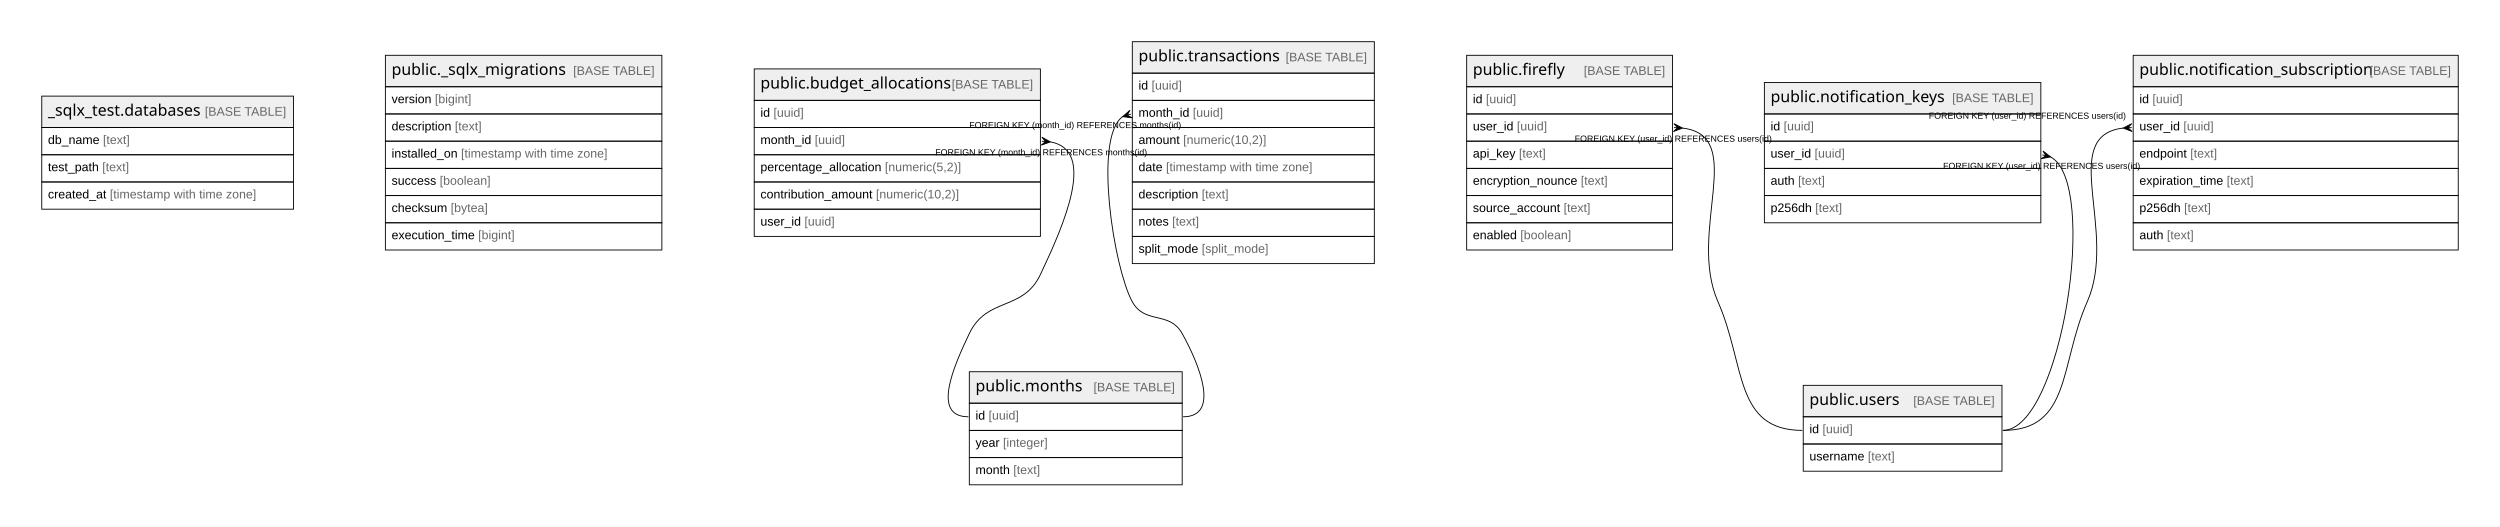
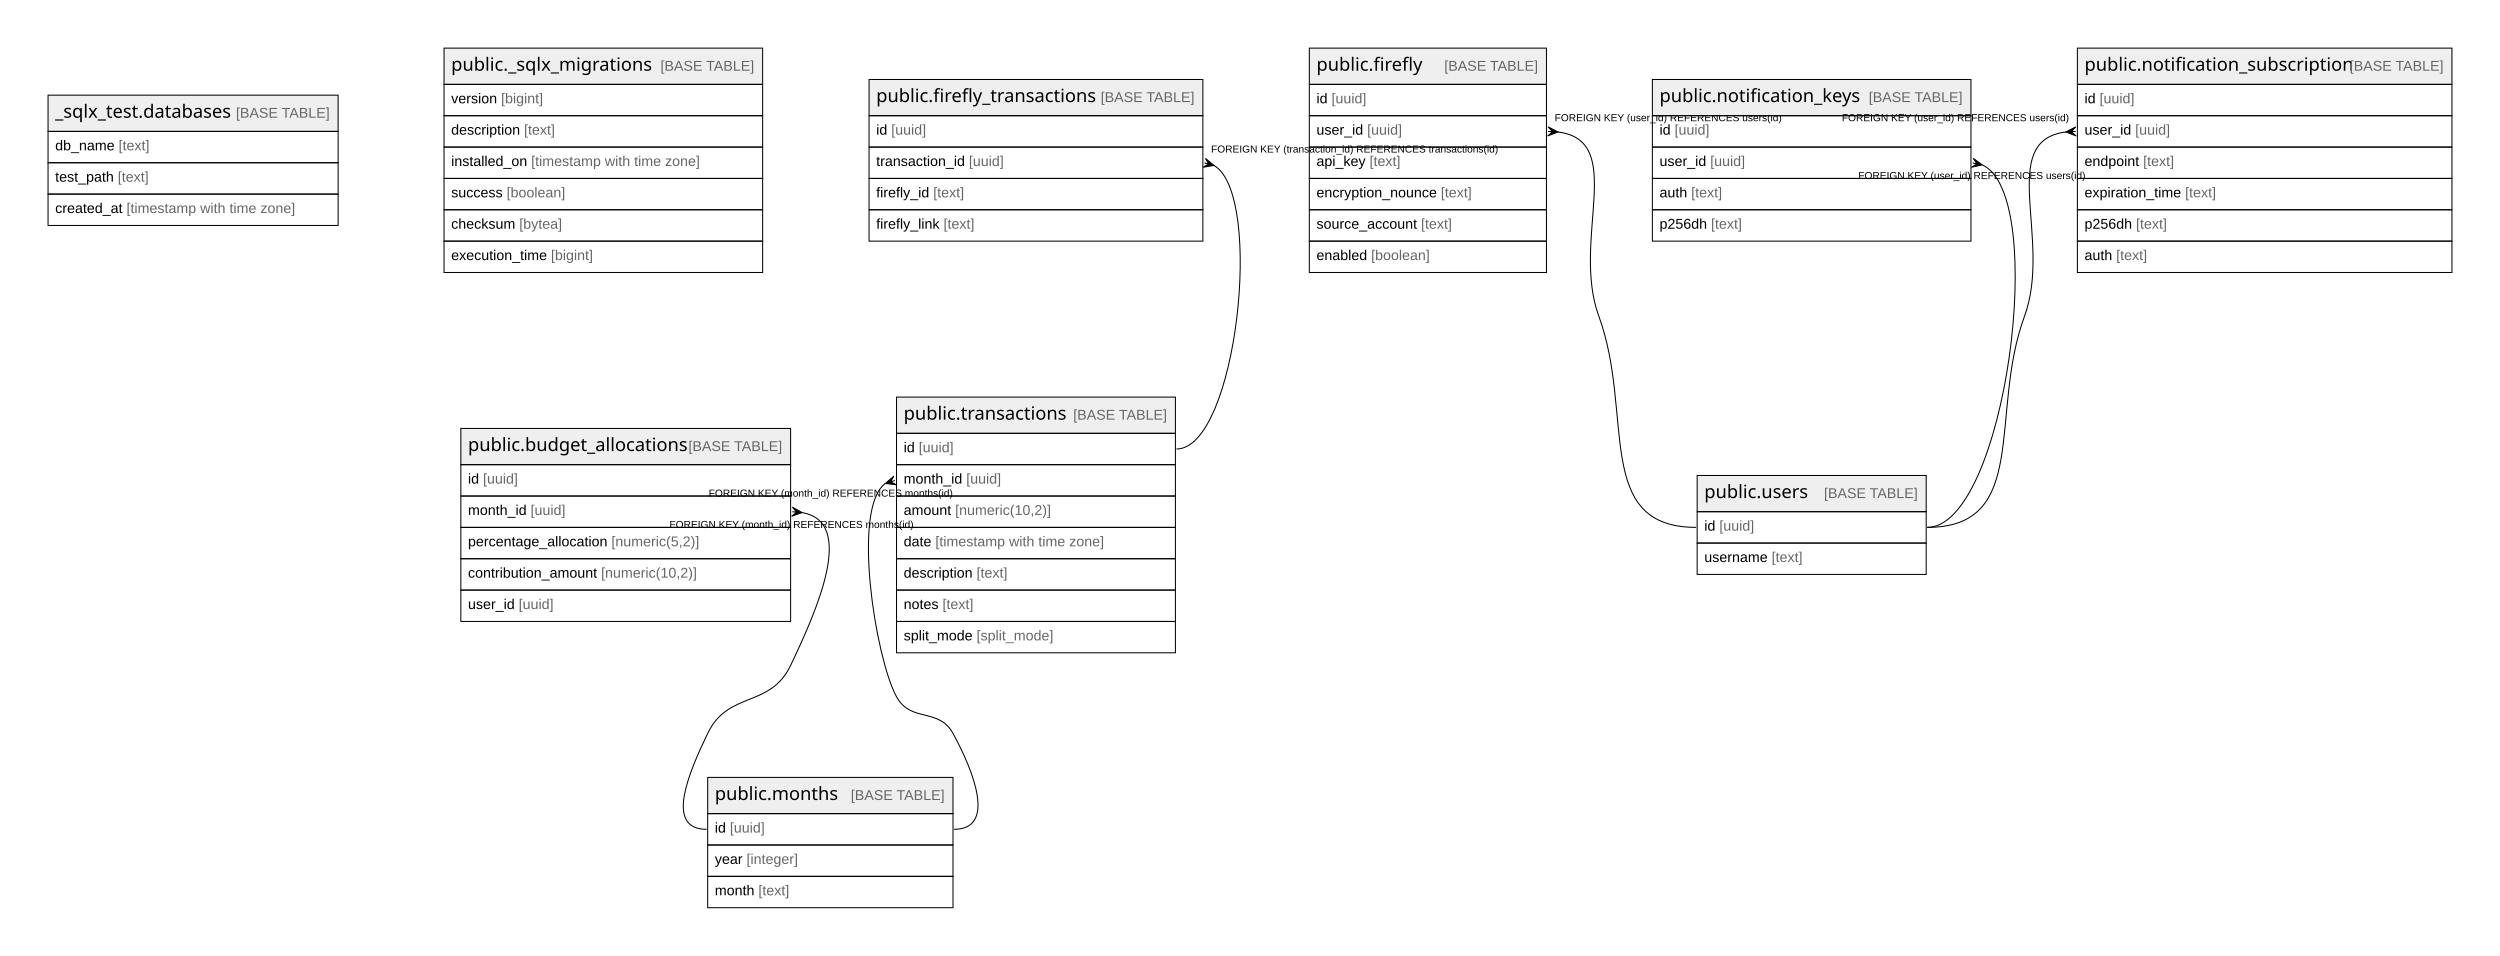
- <svg xmlns="http://www.w3.org/2000/svg" width="2830pt" height="596pt" viewBox="0.00 0.00 2829.86 596.00">
-   <g id="graph0" class="graph" transform="scale(1 1) rotate(0) translate(4 592)">
-     <polygon fill="white" stroke="none" points="-4,4 -4,-592 2825.86,-592 2825.86,4 -4,4" />
+ <svg xmlns="http://www.w3.org/2000/svg" width="2456pt" height="939pt" viewBox="0.00 0.00 2455.86 938.80">
+   <g id="graph0" class="graph" transform="scale(1 1) rotate(0) translate(4 934.8)">
+     <polygon fill="white" stroke="none" points="-4,4 -4,-934.8 2451.86,-934.8 2451.86,4 -4,4" />
    <g id="node1" class="node">
-       <polygon fill="#efefef" stroke="none" points="43.2,-447.6 43.2,-483.2 328.16,-483.2 328.16,-447.6 43.2,-447.6" />
-       <polygon fill="none" stroke="black" points="43.2,-447.6 43.2,-483.2 328.16,-483.2 328.16,-447.6 43.2,-447.6" />
-       <text text-anchor="start" x="50.2" y="-461" font-family="Arial Bold" font-size="18.00">_sqlx_test.databases</text>
-       <text text-anchor="start" x="196.67" y="-461" font-family="Arial" font-size="14.00">    </text>
-       <text text-anchor="start" x="227.79" y="-461" font-family="Arial" font-size="14.00" fill="#666666">[BASE TABLE]</text>
-       <polygon fill="none" stroke="black" points="43.2,-416.8 43.2,-447.6 328.16,-447.6 328.16,-416.8 43.2,-416.8" />
-       <text text-anchor="start" x="50.2" y="-429" font-family="Arial" font-size="14.00">db_name </text>
-       <text text-anchor="start" x="112.47" y="-429" font-family="Arial" font-size="14.00" fill="#666666">[text]</text>
-       <polygon fill="none" stroke="black" points="43.2,-386 43.2,-416.8 328.16,-416.8 328.16,-386 43.2,-386" />
-       <text text-anchor="start" x="50.2" y="-398.2" font-family="Arial" font-size="14.00">test_path </text>
-       <text text-anchor="start" x="111.69" y="-398.2" font-family="Arial" font-size="14.00" fill="#666666">[text]</text>
-       <polygon fill="none" stroke="black" points="43.2,-355.2 43.2,-386 328.16,-386 328.16,-355.2 43.2,-355.2" />
-       <text text-anchor="start" x="50.2" y="-367.4" font-family="Arial" font-size="14.00">created_at </text>
-       <text text-anchor="start" x="120.25" y="-367.4" font-family="Arial" font-size="14.00" fill="#666666">[timestamp with time zone]</text>
+       <polygon fill="#efefef" stroke="none" points="43.2,-805.8 43.2,-841.4 328.16,-841.4 328.16,-805.8 43.2,-805.8" />
+       <polygon fill="none" stroke="black" points="43.2,-805.8 43.2,-841.4 328.16,-841.4 328.16,-805.8 43.2,-805.8" />
+       <text text-anchor="start" x="50.2" y="-819.2" font-family="Arial Bold" font-size="18.00">_sqlx_test.databases</text>
+       <text text-anchor="start" x="196.67" y="-819.2" font-family="Arial" font-size="14.00">    </text>
+       <text text-anchor="start" x="227.79" y="-819.2" font-family="Arial" font-size="14.00" fill="#666666">[BASE TABLE]</text>
+       <polygon fill="none" stroke="black" points="43.2,-775 43.2,-805.8 328.16,-805.8 328.16,-775 43.2,-775" />
+       <text text-anchor="start" x="50.2" y="-787.2" font-family="Arial" font-size="14.00">db_name </text>
+       <text text-anchor="start" x="112.47" y="-787.2" font-family="Arial" font-size="14.00" fill="#666666">[text]</text>
+       <polygon fill="none" stroke="black" points="43.2,-744.2 43.2,-775 328.16,-775 328.16,-744.2 43.2,-744.2" />
+       <text text-anchor="start" x="50.2" y="-756.4" font-family="Arial" font-size="14.00">test_path </text>
+       <text text-anchor="start" x="111.69" y="-756.4" font-family="Arial" font-size="14.00" fill="#666666">[text]</text>
+       <polygon fill="none" stroke="black" points="43.2,-713.4 43.2,-744.2 328.16,-744.2 328.16,-713.4 43.2,-713.4" />
+       <text text-anchor="start" x="50.2" y="-725.6" font-family="Arial" font-size="14.00">created_at </text>
+       <text text-anchor="start" x="120.25" y="-725.6" font-family="Arial" font-size="14.00" fill="#666666">[timestamp with time zone]</text>
    </g>
    <g id="node2" class="node">
-       <polygon fill="#efefef" stroke="none" points="432.19,-493.8 432.19,-529.4 745.17,-529.4 745.17,-493.8 432.19,-493.8" />
-       <polygon fill="none" stroke="black" points="432.19,-493.8 432.19,-529.4 745.17,-529.4 745.17,-493.8 432.19,-493.8" />
-       <text text-anchor="start" x="439.19" y="-507.2" font-family="Arial Bold" font-size="18.00">public._sqlx_migrations</text>
-       <text text-anchor="start" x="613.68" y="-507.2" font-family="Arial" font-size="14.00">    </text>
-       <text text-anchor="start" x="644.8" y="-507.2" font-family="Arial" font-size="14.00" fill="#666666">[BASE TABLE]</text>
-       <polygon fill="none" stroke="black" points="432.19,-463 432.19,-493.8 745.17,-493.8 745.17,-463 432.19,-463" />
-       <text text-anchor="start" x="439.19" y="-475.2" font-family="Arial" font-size="14.00">version </text>
-       <text text-anchor="start" x="488.21" y="-475.2" font-family="Arial" font-size="14.00" fill="#666666">[bigint]</text>
-       <polygon fill="none" stroke="black" points="432.19,-432.2 432.19,-463 745.17,-463 745.17,-432.2 432.19,-432.2" />
-       <text text-anchor="start" x="439.19" y="-444.4" font-family="Arial" font-size="14.00">description </text>
-       <text text-anchor="start" x="510.78" y="-444.4" font-family="Arial" font-size="14.00" fill="#666666">[text]</text>
-       <polygon fill="none" stroke="black" points="432.19,-401.4 432.19,-432.2 745.17,-432.2 745.17,-401.4 432.19,-401.4" />
-       <text text-anchor="start" x="439.19" y="-413.6" font-family="Arial" font-size="14.00">installed_on </text>
-       <text text-anchor="start" x="517.8" y="-413.6" font-family="Arial" font-size="14.00" fill="#666666">[timestamp with time zone]</text>
-       <polygon fill="none" stroke="black" points="432.19,-370.6 432.19,-401.4 745.17,-401.4 745.17,-370.6 432.19,-370.6" />
-       <text text-anchor="start" x="439.19" y="-382.8" font-family="Arial" font-size="14.00">success </text>
-       <text text-anchor="start" x="493.65" y="-382.8" font-family="Arial" font-size="14.00" fill="#666666">[boolean]</text>
-       <polygon fill="none" stroke="black" points="432.19,-339.8 432.19,-370.6 745.17,-370.6 745.17,-339.8 432.19,-339.8" />
-       <text text-anchor="start" x="439.19" y="-352" font-family="Arial" font-size="14.00">checksum </text>
-       <text text-anchor="start" x="506.1" y="-352" font-family="Arial" font-size="14.00" fill="#666666">[bytea]</text>
-       <polygon fill="none" stroke="black" points="432.19,-309 432.19,-339.8 745.17,-339.8 745.17,-309 432.19,-309" />
-       <text text-anchor="start" x="439.19" y="-321.2" font-family="Arial" font-size="14.00">execution_time </text>
-       <text text-anchor="start" x="537.24" y="-321.2" font-family="Arial" font-size="14.00" fill="#666666">[bigint]</text>
+       <polygon fill="#efefef" stroke="none" points="432.19,-852 432.19,-887.6 745.17,-887.6 745.17,-852 432.19,-852" />
+       <polygon fill="none" stroke="black" points="432.19,-852 432.19,-887.6 745.17,-887.6 745.17,-852 432.19,-852" />
+       <text text-anchor="start" x="439.19" y="-865.4" font-family="Arial Bold" font-size="18.00">public._sqlx_migrations</text>
+       <text text-anchor="start" x="613.68" y="-865.4" font-family="Arial" font-size="14.00">    </text>
+       <text text-anchor="start" x="644.8" y="-865.4" font-family="Arial" font-size="14.00" fill="#666666">[BASE TABLE]</text>
+       <polygon fill="none" stroke="black" points="432.19,-821.2 432.19,-852 745.17,-852 745.17,-821.2 432.19,-821.2" />
+       <text text-anchor="start" x="439.19" y="-833.4" font-family="Arial" font-size="14.00">version </text>
+       <text text-anchor="start" x="488.21" y="-833.4" font-family="Arial" font-size="14.00" fill="#666666">[bigint]</text>
+       <polygon fill="none" stroke="black" points="432.19,-790.4 432.19,-821.2 745.17,-821.2 745.17,-790.4 432.19,-790.4" />
+       <text text-anchor="start" x="439.19" y="-802.6" font-family="Arial" font-size="14.00">description </text>
+       <text text-anchor="start" x="510.78" y="-802.6" font-family="Arial" font-size="14.00" fill="#666666">[text]</text>
+       <polygon fill="none" stroke="black" points="432.19,-759.6 432.19,-790.4 745.17,-790.4 745.17,-759.6 432.19,-759.6" />
+       <text text-anchor="start" x="439.19" y="-771.8" font-family="Arial" font-size="14.00">installed_on </text>
+       <text text-anchor="start" x="517.8" y="-771.8" font-family="Arial" font-size="14.00" fill="#666666">[timestamp with time zone]</text>
+       <polygon fill="none" stroke="black" points="432.19,-728.8 432.19,-759.6 745.17,-759.6 745.17,-728.8 432.19,-728.8" />
+       <text text-anchor="start" x="439.19" y="-741" font-family="Arial" font-size="14.00">success </text>
+       <text text-anchor="start" x="493.65" y="-741" font-family="Arial" font-size="14.00" fill="#666666">[boolean]</text>
+       <polygon fill="none" stroke="black" points="432.19,-698 432.19,-728.8 745.17,-728.8 745.17,-698 432.19,-698" />
+       <text text-anchor="start" x="439.19" y="-710.2" font-family="Arial" font-size="14.00">checksum </text>
+       <text text-anchor="start" x="506.1" y="-710.2" font-family="Arial" font-size="14.00" fill="#666666">[bytea]</text>
+       <polygon fill="none" stroke="black" points="432.19,-667.2 432.19,-698 745.17,-698 745.17,-667.2 432.19,-667.2" />
+       <text text-anchor="start" x="439.19" y="-679.4" font-family="Arial" font-size="14.00">execution_time </text>
+       <text text-anchor="start" x="537.24" y="-679.4" font-family="Arial" font-size="14.00" fill="#666666">[bigint]</text>
    </g>
    <g id="node3" class="node">
-       <polygon fill="#efefef" stroke="none" points="1093.19,-135.6 1093.19,-171.2 1334.17,-171.2 1334.17,-135.6 1093.19,-135.6" />
-       <polygon fill="none" stroke="black" points="1093.19,-135.6 1093.19,-171.2 1334.17,-171.2 1334.17,-135.6 1093.19,-135.6" />
-       <text text-anchor="start" x="1100.19" y="-149" font-family="Arial Bold" font-size="18.00">public.months</text>
-       <text text-anchor="start" x="1202.68" y="-149" font-family="Arial" font-size="14.00">    </text>
-       <text text-anchor="start" x="1233.8" y="-149" font-family="Arial" font-size="14.00" fill="#666666">[BASE TABLE]</text>
-       <polygon fill="none" stroke="black" points="1093.19,-104.8 1093.19,-135.6 1334.17,-135.6 1334.17,-104.8 1093.19,-104.8" />
-       <text text-anchor="start" x="1100.19" y="-117" font-family="Arial" font-size="14.00">id </text>
-       <text text-anchor="start" x="1114.97" y="-117" font-family="Arial" font-size="14.00" fill="#666666">[uuid]</text>
-       <polygon fill="none" stroke="black" points="1093.19,-74 1093.19,-104.8 1334.17,-104.8 1334.17,-74 1093.19,-74" />
-       <text text-anchor="start" x="1100.19" y="-86.2" font-family="Arial" font-size="14.00">year </text>
-       <text text-anchor="start" x="1131.31" y="-86.2" font-family="Arial" font-size="14.00" fill="#666666">[integer]</text>
-       <polygon fill="none" stroke="black" points="1093.19,-43.2 1093.19,-74 1334.17,-74 1334.17,-43.2 1093.19,-43.2" />
-       <text text-anchor="start" x="1100.19" y="-55.4" font-family="Arial" font-size="14.00">month </text>
-       <text text-anchor="start" x="1142.99" y="-55.4" font-family="Arial" font-size="14.00" fill="#666666">[text]</text>
+       <polygon fill="#efefef" stroke="none" points="691.19,-135.6 691.19,-171.2 932.17,-171.2 932.17,-135.6 691.19,-135.6" />
+       <polygon fill="none" stroke="black" points="691.19,-135.6 691.19,-171.2 932.17,-171.2 932.17,-135.6 691.19,-135.6" />
+       <text text-anchor="start" x="698.19" y="-149" font-family="Arial Bold" font-size="18.00">public.months</text>
+       <text text-anchor="start" x="800.68" y="-149" font-family="Arial" font-size="14.00">    </text>
+       <text text-anchor="start" x="831.8" y="-149" font-family="Arial" font-size="14.00" fill="#666666">[BASE TABLE]</text>
+       <polygon fill="none" stroke="black" points="691.19,-104.8 691.19,-135.6 932.17,-135.6 932.17,-104.8 691.19,-104.8" />
+       <text text-anchor="start" x="698.19" y="-117" font-family="Arial" font-size="14.00">id </text>
+       <text text-anchor="start" x="712.97" y="-117" font-family="Arial" font-size="14.00" fill="#666666">[uuid]</text>
+       <polygon fill="none" stroke="black" points="691.19,-74 691.19,-104.8 932.17,-104.8 932.17,-74 691.19,-74" />
+       <text text-anchor="start" x="698.19" y="-86.2" font-family="Arial" font-size="14.00">year </text>
+       <text text-anchor="start" x="729.31" y="-86.2" font-family="Arial" font-size="14.00" fill="#666666">[integer]</text>
+       <polygon fill="none" stroke="black" points="691.19,-43.2 691.19,-74 932.17,-74 932.17,-43.2 691.19,-43.2" />
+       <text text-anchor="start" x="698.19" y="-55.4" font-family="Arial" font-size="14.00">month </text>
+       <text text-anchor="start" x="740.99" y="-55.4" font-family="Arial" font-size="14.00" fill="#666666">[text]</text>
    </g>
    <g id="node4" class="node">
-       <polygon fill="#efefef" stroke="none" points="849.71,-478.4 849.71,-514 1173.65,-514 1173.65,-478.4 849.71,-478.4" />
-       <polygon fill="none" stroke="black" points="849.71,-478.4 849.71,-514 1173.65,-514 1173.65,-478.4 849.71,-478.4" />
-       <text text-anchor="start" x="856.71" y="-491.8" font-family="Arial Bold" font-size="18.00">public.budget_allocations</text>
-       <text text-anchor="start" x="1042.16" y="-491.8" font-family="Arial" font-size="14.00">    </text>
-       <text text-anchor="start" x="1073.28" y="-491.8" font-family="Arial" font-size="14.00" fill="#666666">[BASE TABLE]</text>
-       <polygon fill="none" stroke="black" points="849.71,-447.6 849.71,-478.4 1173.65,-478.4 1173.65,-447.6 849.71,-447.6" />
-       <text text-anchor="start" x="856.71" y="-459.8" font-family="Arial" font-size="14.00">id </text>
-       <text text-anchor="start" x="871.49" y="-459.8" font-family="Arial" font-size="14.00" fill="#666666">[uuid]</text>
-       <polygon fill="none" stroke="black" points="849.71,-416.8 849.71,-447.6 1173.65,-447.6 1173.65,-416.8 849.71,-416.8" />
-       <text text-anchor="start" x="856.71" y="-429" font-family="Arial" font-size="14.00">month_id </text>
-       <text text-anchor="start" x="918.19" y="-429" font-family="Arial" font-size="14.00" fill="#666666">[uuid]</text>
-       <polygon fill="none" stroke="black" points="849.71,-386 849.71,-416.8 1173.65,-416.8 1173.65,-386 849.71,-386" />
-       <text text-anchor="start" x="856.71" y="-398.2" font-family="Arial" font-size="14.00">percentage_allocation </text>
-       <text text-anchor="start" x="997.59" y="-398.2" font-family="Arial" font-size="14.00" fill="#666666">[numeric(5,2)]</text>
-       <polygon fill="none" stroke="black" points="849.71,-355.2 849.71,-386 1173.65,-386 1173.65,-355.2 849.71,-355.2" />
-       <text text-anchor="start" x="856.71" y="-367.4" font-family="Arial" font-size="14.00">contribution_amount </text>
-       <text text-anchor="start" x="987.46" y="-367.4" font-family="Arial" font-size="14.00" fill="#666666">[numeric(10,2)]</text>
-       <polygon fill="none" stroke="black" points="849.71,-324.4 849.71,-355.2 1173.65,-355.2 1173.65,-324.4 849.71,-324.4" />
-       <text text-anchor="start" x="856.71" y="-336.6" font-family="Arial" font-size="14.00">user_id </text>
-       <text text-anchor="start" x="906.51" y="-336.6" font-family="Arial" font-size="14.00" fill="#666666">[uuid]</text>
+       <polygon fill="#efefef" stroke="none" points="448.71,-478.4 448.71,-514 772.65,-514 772.65,-478.4 448.71,-478.4" />
+       <polygon fill="none" stroke="black" points="448.71,-478.4 448.71,-514 772.65,-514 772.65,-478.4 448.71,-478.4" />
+       <text text-anchor="start" x="455.71" y="-491.8" font-family="Arial Bold" font-size="18.00">public.budget_allocations</text>
+       <text text-anchor="start" x="641.16" y="-491.8" font-family="Arial" font-size="14.00">    </text>
+       <text text-anchor="start" x="672.28" y="-491.8" font-family="Arial" font-size="14.00" fill="#666666">[BASE TABLE]</text>
+       <polygon fill="none" stroke="black" points="448.71,-447.6 448.71,-478.4 772.65,-478.4 772.65,-447.6 448.71,-447.6" />
+       <text text-anchor="start" x="455.71" y="-459.8" font-family="Arial" font-size="14.00">id </text>
+       <text text-anchor="start" x="470.49" y="-459.8" font-family="Arial" font-size="14.00" fill="#666666">[uuid]</text>
+       <polygon fill="none" stroke="black" points="448.71,-416.8 448.71,-447.6 772.65,-447.6 772.65,-416.8 448.71,-416.8" />
+       <text text-anchor="start" x="455.71" y="-429" font-family="Arial" font-size="14.00">month_id </text>
+       <text text-anchor="start" x="517.19" y="-429" font-family="Arial" font-size="14.00" fill="#666666">[uuid]</text>
+       <polygon fill="none" stroke="black" points="448.71,-386 448.71,-416.8 772.65,-416.8 772.65,-386 448.71,-386" />
+       <text text-anchor="start" x="455.71" y="-398.2" font-family="Arial" font-size="14.00">percentage_allocation </text>
+       <text text-anchor="start" x="596.59" y="-398.2" font-family="Arial" font-size="14.00" fill="#666666">[numeric(5,2)]</text>
+       <polygon fill="none" stroke="black" points="448.71,-355.2 448.71,-386 772.65,-386 772.65,-355.2 448.71,-355.2" />
+       <text text-anchor="start" x="455.71" y="-367.4" font-family="Arial" font-size="14.00">contribution_amount </text>
+       <text text-anchor="start" x="586.46" y="-367.4" font-family="Arial" font-size="14.00" fill="#666666">[numeric(10,2)]</text>
+       <polygon fill="none" stroke="black" points="448.71,-324.4 448.71,-355.2 772.65,-355.2 772.65,-324.4 448.71,-324.4" />
+       <text text-anchor="start" x="455.71" y="-336.6" font-family="Arial" font-size="14.00">user_id </text>
+       <text text-anchor="start" x="505.51" y="-336.6" font-family="Arial" font-size="14.00" fill="#666666">[uuid]</text>
    </g>
    <g id="edge1" class="edge">
-       <path fill="none" stroke="black" d="M1185.05,-431.35C1237.34,-422.06 1200.75,-338.42 1173.65,-281.2 1153.76,-239.19 1113.16,-256.37 1093.19,-214.4 1075.19,-176.6 1050.32,-120.2 1092.19,-120.2" />
-       <polygon fill="black" stroke="black" points="1184.95,-431.36 1174.62,-427.69 1179.64,-431.79 1175.32,-432.15 1175.32,-432.15 1175.32,-432.15 1179.64,-431.79 1175.35,-436.66 1184.95,-431.36" />
-       <text text-anchor="start" x="1054.62" y="-416.2" font-family="Arial" font-size="10.00">FOREIGN KEY (month_id) REFERENCES months(id)</text>
+       <path fill="none" stroke="black" d="M784.05,-431.35C836.36,-422.05 799.92,-338.34 772.65,-281.2 752.48,-238.94 711.44,-256.62 691.19,-214.4 673.08,-176.65 648.32,-120.2 690.19,-120.2" />
+       <polygon fill="black" stroke="black" points="783.95,-431.36 773.62,-427.69 778.64,-431.79 774.32,-432.15 774.32,-432.15 774.32,-432.15 778.64,-431.79 774.35,-436.66 783.95,-431.36" />
+       <text text-anchor="start" x="653.62" y="-416.2" font-family="Arial" font-size="10.00">FOREIGN KEY (month_id) REFERENCES months(id)</text>
    </g>
    <g id="node5" class="node">
-       <polygon fill="#efefef" stroke="none" points="1277.7,-509.2 1277.7,-544.8 1551.66,-544.8 1551.66,-509.2 1277.7,-509.2" />
-       <polygon fill="none" stroke="black" points="1277.7,-509.2 1277.7,-544.8 1551.66,-544.8 1551.66,-509.2 1277.7,-509.2" />
-       <text text-anchor="start" x="1284.7" y="-522.6" font-family="Arial Bold" font-size="18.00">public.transactions</text>
-       <text text-anchor="start" x="1420.17" y="-522.6" font-family="Arial" font-size="14.00">    </text>
-       <text text-anchor="start" x="1451.28" y="-522.6" font-family="Arial" font-size="14.00" fill="#666666">[BASE TABLE]</text>
-       <polygon fill="none" stroke="black" points="1277.7,-478.4 1277.7,-509.2 1551.66,-509.2 1551.66,-478.4 1277.7,-478.4" />
-       <text text-anchor="start" x="1284.7" y="-490.6" font-family="Arial" font-size="14.00">id </text>
-       <text text-anchor="start" x="1299.49" y="-490.6" font-family="Arial" font-size="14.00" fill="#666666">[uuid]</text>
-       <polygon fill="none" stroke="black" points="1277.7,-447.6 1277.7,-478.4 1551.66,-478.4 1551.66,-447.6 1277.7,-447.6" />
-       <text text-anchor="start" x="1284.7" y="-459.8" font-family="Arial" font-size="14.00">month_id </text>
-       <text text-anchor="start" x="1346.18" y="-459.8" font-family="Arial" font-size="14.00" fill="#666666">[uuid]</text>
-       <polygon fill="none" stroke="black" points="1277.7,-416.8 1277.7,-447.6 1551.66,-447.6 1551.66,-416.8 1277.7,-416.8" />
-       <text text-anchor="start" x="1284.7" y="-429" font-family="Arial" font-size="14.00">amount </text>
-       <text text-anchor="start" x="1335.29" y="-429" font-family="Arial" font-size="14.00" fill="#666666">[numeric(10,2)]</text>
-       <polygon fill="none" stroke="black" points="1277.7,-386 1277.7,-416.8 1551.66,-416.8 1551.66,-386 1277.7,-386" />
-       <text text-anchor="start" x="1284.7" y="-398.2" font-family="Arial" font-size="14.00">date </text>
-       <text text-anchor="start" x="1315.84" y="-398.2" font-family="Arial" font-size="14.00" fill="#666666">[timestamp with time zone]</text>
-       <polygon fill="none" stroke="black" points="1277.7,-355.2 1277.7,-386 1551.66,-386 1551.66,-355.2 1277.7,-355.2" />
-       <text text-anchor="start" x="1284.7" y="-367.4" font-family="Arial" font-size="14.00">description </text>
-       <text text-anchor="start" x="1356.29" y="-367.4" font-family="Arial" font-size="14.00" fill="#666666">[text]</text>
-       <polygon fill="none" stroke="black" points="1277.7,-324.4 1277.7,-355.2 1551.66,-355.2 1551.66,-324.4 1277.7,-324.4" />
-       <text text-anchor="start" x="1284.7" y="-336.6" font-family="Arial" font-size="14.00">notes </text>
-       <text text-anchor="start" x="1322.84" y="-336.6" font-family="Arial" font-size="14.00" fill="#666666">[text]</text>
-       <polygon fill="none" stroke="black" points="1277.7,-293.6 1277.7,-324.4 1551.66,-324.4 1551.66,-293.6 1277.7,-293.6" />
-       <text text-anchor="start" x="1284.7" y="-305.8" font-family="Arial" font-size="14.00">split_mode </text>
-       <text text-anchor="start" x="1356.29" y="-305.8" font-family="Arial" font-size="14.00" fill="#666666">[split_mode]</text>
+       <polygon fill="#efefef" stroke="none" points="876.7,-509.2 876.7,-544.8 1150.66,-544.8 1150.66,-509.2 876.7,-509.2" />
+       <polygon fill="none" stroke="black" points="876.7,-509.2 876.7,-544.8 1150.66,-544.8 1150.66,-509.2 876.7,-509.2" />
+       <text text-anchor="start" x="883.7" y="-522.6" font-family="Arial Bold" font-size="18.00">public.transactions</text>
+       <text text-anchor="start" x="1019.17" y="-522.6" font-family="Arial" font-size="14.00">    </text>
+       <text text-anchor="start" x="1050.28" y="-522.6" font-family="Arial" font-size="14.00" fill="#666666">[BASE TABLE]</text>
+       <polygon fill="none" stroke="black" points="876.7,-478.4 876.7,-509.2 1150.66,-509.2 1150.66,-478.4 876.7,-478.4" />
+       <text text-anchor="start" x="883.7" y="-490.6" font-family="Arial" font-size="14.00">id </text>
+       <text text-anchor="start" x="898.49" y="-490.6" font-family="Arial" font-size="14.00" fill="#666666">[uuid]</text>
+       <polygon fill="none" stroke="black" points="876.7,-447.6 876.7,-478.4 1150.66,-478.4 1150.66,-447.6 876.7,-447.6" />
+       <text text-anchor="start" x="883.7" y="-459.8" font-family="Arial" font-size="14.00">month_id </text>
+       <text text-anchor="start" x="945.18" y="-459.8" font-family="Arial" font-size="14.00" fill="#666666">[uuid]</text>
+       <polygon fill="none" stroke="black" points="876.7,-416.8 876.7,-447.6 1150.66,-447.6 1150.66,-416.8 876.7,-416.8" />
+       <text text-anchor="start" x="883.7" y="-429" font-family="Arial" font-size="14.00">amount </text>
+       <text text-anchor="start" x="934.29" y="-429" font-family="Arial" font-size="14.00" fill="#666666">[numeric(10,2)]</text>
+       <polygon fill="none" stroke="black" points="876.7,-386 876.7,-416.8 1150.66,-416.8 1150.66,-386 876.7,-386" />
+       <text text-anchor="start" x="883.7" y="-398.2" font-family="Arial" font-size="14.00">date </text>
+       <text text-anchor="start" x="914.84" y="-398.2" font-family="Arial" font-size="14.00" fill="#666666">[timestamp with time zone]</text>
+       <polygon fill="none" stroke="black" points="876.7,-355.2 876.7,-386 1150.66,-386 1150.66,-355.2 876.7,-355.2" />
+       <text text-anchor="start" x="883.7" y="-367.4" font-family="Arial" font-size="14.00">description </text>
+       <text text-anchor="start" x="955.29" y="-367.4" font-family="Arial" font-size="14.00" fill="#666666">[text]</text>
+       <polygon fill="none" stroke="black" points="876.7,-324.4 876.7,-355.2 1150.66,-355.2 1150.66,-324.4 876.7,-324.4" />
+       <text text-anchor="start" x="883.7" y="-336.6" font-family="Arial" font-size="14.00">notes </text>
+       <text text-anchor="start" x="921.84" y="-336.6" font-family="Arial" font-size="14.00" fill="#666666">[text]</text>
+       <polygon fill="none" stroke="black" points="876.7,-293.6 876.7,-324.4 1150.66,-324.4 1150.66,-293.6 876.7,-293.6" />
+       <text text-anchor="start" x="883.7" y="-305.8" font-family="Arial" font-size="14.00">split_mode </text>
+       <text text-anchor="start" x="955.29" y="-305.8" font-family="Arial" font-size="14.00" fill="#666666">[split_mode]</text>
    </g>
    <g id="edge2" class="edge">
-       <path fill="none" stroke="black" d="M1266.92,-460.01C1233.41,-437.04 1256.67,-288.54 1277.7,-250.4 1292.08,-224.34 1319.72,-240.42 1334.17,-214.4 1354.5,-177.8 1377.04,-120.2 1335.17,-120.2" />
-       <polygon fill="black" stroke="black" points="1266.82,-459.98 1275.07,-467.21 1271.92,-461.54 1276.06,-462.8 1276.06,-462.8 1276.06,-462.8 1271.92,-461.54 1277.7,-458.6 1266.82,-459.98" />
-       <text text-anchor="start" x="1093.16" y="-447" font-family="Arial" font-size="10.00">FOREIGN KEY (month_id) REFERENCES months(id)</text>
+       <path fill="none" stroke="black" d="M865.93,-460.01C832.44,-437.05 855.82,-288.62 876.7,-250.4 890.79,-224.61 918.01,-240.15 932.17,-214.4 952.35,-177.71 975.04,-120.2 933.17,-120.2" />
+       <polygon fill="black" stroke="black" points="865.82,-459.98 874.07,-467.21 870.92,-461.54 875.06,-462.8 875.06,-462.8 875.06,-462.8 870.92,-461.54 876.7,-458.6 865.82,-459.98" />
+       <text text-anchor="start" x="692.16" y="-447" font-family="Arial" font-size="10.00">FOREIGN KEY (month_id) REFERENCES months(id)</text>
    </g>
    <g id="node6" class="node">
-       <polygon fill="#efefef" stroke="none" points="2037.19,-120.2 2037.19,-155.8 2262.17,-155.8 2262.17,-120.2 2037.19,-120.2" />
-       <polygon fill="none" stroke="black" points="2037.19,-120.2 2037.19,-155.8 2262.17,-155.8 2262.17,-120.2 2037.19,-120.2" />
-       <text text-anchor="start" x="2044.19" y="-133.6" font-family="Arial Bold" font-size="18.00">public.users</text>
-       <text text-anchor="start" x="2130.68" y="-133.6" font-family="Arial" font-size="14.00">    </text>
-       <text text-anchor="start" x="2161.79" y="-133.6" font-family="Arial" font-size="14.00" fill="#666666">[BASE TABLE]</text>
-       <polygon fill="none" stroke="black" points="2037.19,-89.4 2037.19,-120.2 2262.17,-120.2 2262.17,-89.4 2037.19,-89.4" />
-       <text text-anchor="start" x="2044.19" y="-101.6" font-family="Arial" font-size="14.00">id </text>
-       <text text-anchor="start" x="2058.98" y="-101.6" font-family="Arial" font-size="14.00" fill="#666666">[uuid]</text>
-       <polygon fill="none" stroke="black" points="2037.19,-58.6 2037.19,-89.4 2262.17,-89.4 2262.17,-58.6 2037.19,-58.6" />
-       <text text-anchor="start" x="2044.19" y="-70.8" font-family="Arial" font-size="14.00">username </text>
-       <text text-anchor="start" x="2110.34" y="-70.8" font-family="Arial" font-size="14.00" fill="#666666">[text]</text>
+       <polygon fill="#efefef" stroke="none" points="1663.19,-432.2 1663.19,-467.8 1888.17,-467.8 1888.17,-432.2 1663.19,-432.2" />
+       <polygon fill="none" stroke="black" points="1663.19,-432.2 1663.19,-467.8 1888.17,-467.8 1888.17,-432.2 1663.19,-432.2" />
+       <text text-anchor="start" x="1670.19" y="-445.6" font-family="Arial Bold" font-size="18.00">public.users</text>
+       <text text-anchor="start" x="1756.68" y="-445.6" font-family="Arial" font-size="14.00">    </text>
+       <text text-anchor="start" x="1787.79" y="-445.6" font-family="Arial" font-size="14.00" fill="#666666">[BASE TABLE]</text>
+       <polygon fill="none" stroke="black" points="1663.19,-401.4 1663.19,-432.2 1888.17,-432.2 1888.17,-401.4 1663.19,-401.4" />
+       <text text-anchor="start" x="1670.19" y="-413.6" font-family="Arial" font-size="14.00">id </text>
+       <text text-anchor="start" x="1684.98" y="-413.6" font-family="Arial" font-size="14.00" fill="#666666">[uuid]</text>
+       <polygon fill="none" stroke="black" points="1663.19,-370.6 1663.19,-401.4 1888.17,-401.4 1888.17,-370.6 1663.19,-370.6" />
+       <text text-anchor="start" x="1670.19" y="-382.8" font-family="Arial" font-size="14.00">username </text>
+       <text text-anchor="start" x="1736.34" y="-382.8" font-family="Arial" font-size="14.00" fill="#666666">[text]</text>
    </g>
    <g id="node7" class="node">
-       <polygon fill="#efefef" stroke="none" points="1656.2,-493.8 1656.2,-529.4 1889.16,-529.4 1889.16,-493.8 1656.2,-493.8" />
-       <polygon fill="none" stroke="black" points="1656.2,-493.8 1656.2,-529.4 1889.16,-529.4 1889.16,-493.8 1656.2,-493.8" />
-       <text text-anchor="start" x="1663.2" y="-507.2" font-family="Arial Bold" font-size="18.00">public.firefly</text>
-       <text text-anchor="start" x="1757.67" y="-507.2" font-family="Arial" font-size="14.00">    </text>
-       <text text-anchor="start" x="1788.78" y="-507.2" font-family="Arial" font-size="14.00" fill="#666666">[BASE TABLE]</text>
-       <polygon fill="none" stroke="black" points="1656.2,-463 1656.2,-493.8 1889.16,-493.8 1889.16,-463 1656.2,-463" />
-       <text text-anchor="start" x="1663.2" y="-475.2" font-family="Arial" font-size="14.00">id </text>
-       <text text-anchor="start" x="1677.99" y="-475.2" font-family="Arial" font-size="14.00" fill="#666666">[uuid]</text>
-       <polygon fill="none" stroke="black" points="1656.2,-432.2 1656.2,-463 1889.16,-463 1889.16,-432.2 1656.2,-432.2" />
-       <text text-anchor="start" x="1663.2" y="-444.4" font-family="Arial" font-size="14.00">user_id </text>
-       <text text-anchor="start" x="1713.01" y="-444.4" font-family="Arial" font-size="14.00" fill="#666666">[uuid]</text>
-       <polygon fill="none" stroke="black" points="1656.2,-401.4 1656.2,-432.2 1889.16,-432.2 1889.16,-401.4 1656.2,-401.4" />
-       <text text-anchor="start" x="1663.2" y="-413.6" font-family="Arial" font-size="14.00">api_key </text>
-       <text text-anchor="start" x="1715.35" y="-413.6" font-family="Arial" font-size="14.00" fill="#666666">[text]</text>
-       <polygon fill="none" stroke="black" points="1656.2,-370.6 1656.2,-401.4 1889.16,-401.4 1889.16,-370.6 1656.2,-370.6" />
-       <text text-anchor="start" x="1663.2" y="-382.8" font-family="Arial" font-size="14.00">encryption_nounce </text>
-       <text text-anchor="start" x="1785.4" y="-382.8" font-family="Arial" font-size="14.00" fill="#666666">[text]</text>
-       <polygon fill="none" stroke="black" points="1656.2,-339.8 1656.2,-370.6 1889.16,-370.6 1889.16,-339.8 1656.2,-339.8" />
-       <text text-anchor="start" x="1663.2" y="-352" font-family="Arial" font-size="14.00">source_account </text>
-       <text text-anchor="start" x="1765.93" y="-352" font-family="Arial" font-size="14.00" fill="#666666">[text]</text>
-       <polygon fill="none" stroke="black" points="1656.2,-309 1656.2,-339.8 1889.16,-339.8 1889.16,-309 1656.2,-309" />
-       <text text-anchor="start" x="1663.2" y="-321.2" font-family="Arial" font-size="14.00">enabled </text>
-       <text text-anchor="start" x="1716.92" y="-321.2" font-family="Arial" font-size="14.00" fill="#666666">[boolean]</text>
+       <polygon fill="#efefef" stroke="none" points="1282.2,-852 1282.2,-887.6 1515.16,-887.6 1515.16,-852 1282.2,-852" />
+       <polygon fill="none" stroke="black" points="1282.2,-852 1282.2,-887.6 1515.16,-887.6 1515.16,-852 1282.2,-852" />
+       <text text-anchor="start" x="1289.2" y="-865.4" font-family="Arial Bold" font-size="18.00">public.firefly</text>
+       <text text-anchor="start" x="1383.67" y="-865.4" font-family="Arial" font-size="14.00">    </text>
+       <text text-anchor="start" x="1414.78" y="-865.4" font-family="Arial" font-size="14.00" fill="#666666">[BASE TABLE]</text>
+       <polygon fill="none" stroke="black" points="1282.2,-821.2 1282.2,-852 1515.16,-852 1515.16,-821.2 1282.2,-821.2" />
+       <text text-anchor="start" x="1289.2" y="-833.4" font-family="Arial" font-size="14.00">id </text>
+       <text text-anchor="start" x="1303.99" y="-833.4" font-family="Arial" font-size="14.00" fill="#666666">[uuid]</text>
+       <polygon fill="none" stroke="black" points="1282.2,-790.4 1282.2,-821.2 1515.16,-821.2 1515.16,-790.4 1282.2,-790.4" />
+       <text text-anchor="start" x="1289.2" y="-802.6" font-family="Arial" font-size="14.00">user_id </text>
+       <text text-anchor="start" x="1339.01" y="-802.6" font-family="Arial" font-size="14.00" fill="#666666">[uuid]</text>
+       <polygon fill="none" stroke="black" points="1282.2,-759.6 1282.2,-790.4 1515.16,-790.4 1515.16,-759.6 1282.2,-759.6" />
+       <text text-anchor="start" x="1289.2" y="-771.8" font-family="Arial" font-size="14.00">api_key </text>
+       <text text-anchor="start" x="1341.35" y="-771.8" font-family="Arial" font-size="14.00" fill="#666666">[text]</text>
+       <polygon fill="none" stroke="black" points="1282.2,-728.8 1282.2,-759.6 1515.16,-759.6 1515.16,-728.8 1282.2,-728.8" />
+       <text text-anchor="start" x="1289.2" y="-741" font-family="Arial" font-size="14.00">encryption_nounce </text>
+       <text text-anchor="start" x="1411.4" y="-741" font-family="Arial" font-size="14.00" fill="#666666">[text]</text>
+       <polygon fill="none" stroke="black" points="1282.2,-698 1282.2,-728.8 1515.16,-728.8 1515.16,-698 1282.2,-698" />
+       <text text-anchor="start" x="1289.2" y="-710.2" font-family="Arial" font-size="14.00">source_account </text>
+       <text text-anchor="start" x="1391.93" y="-710.2" font-family="Arial" font-size="14.00" fill="#666666">[text]</text>
+       <polygon fill="none" stroke="black" points="1282.2,-667.2 1282.2,-698 1515.16,-698 1515.16,-667.2 1282.2,-667.2" />
+       <text text-anchor="start" x="1289.2" y="-679.4" font-family="Arial" font-size="14.00">enabled </text>
+       <text text-anchor="start" x="1342.92" y="-679.4" font-family="Arial" font-size="14.00" fill="#666666">[boolean]</text>
    </g>
    <g id="edge3" class="edge">
-       <path fill="none" stroke="black" d="M1900.47,-447.03C1974.55,-438.27 1905.64,-329.78 1940.68,-250.4 1971.93,-179.6 1958.8,-104.8 2036.19,-104.8" />
-       <polygon fill="black" stroke="black" points="1900.48,-447.03 1890.24,-443.09 1895.15,-447.33 1890.82,-447.56 1890.82,-447.56 1890.82,-447.56 1895.15,-447.33 1890.74,-452.07 1900.48,-447.03" />
-       <text text-anchor="start" x="1778.47" y="-431.6" font-family="Arial" font-size="10.00">FOREIGN KEY (user_id) REFERENCES users(id)</text>
+       <path fill="none" stroke="black" d="M1526.18,-805.24C1594.84,-796.99 1539.05,-699.35 1566.68,-624 1601.59,-528.8 1560.79,-416.8 1662.19,-416.8" />
+       <polygon fill="black" stroke="black" points="1526.47,-805.22 1516.24,-801.29 1521.15,-805.52 1516.82,-805.76 1516.82,-805.76 1516.82,-805.76 1521.15,-805.52 1516.74,-810.27 1526.47,-805.22" />
+       <text text-anchor="start" x="1523.16" y="-815.8" font-family="Arial" font-size="10.00">FOREIGN KEY (user_id) REFERENCES users(id)</text>
    </g>
    <g id="node8" class="node">
-       <polygon fill="#efefef" stroke="none" points="1993.2,-463 1993.2,-498.6 2306.16,-498.6 2306.16,-463 1993.2,-463" />
-       <polygon fill="none" stroke="black" points="1993.2,-463 1993.2,-498.6 2306.16,-498.6 2306.16,-463 1993.2,-463" />
-       <text text-anchor="start" x="2000.2" y="-476.4" font-family="Arial Bold" font-size="18.00">public.notification_keys</text>
-       <text text-anchor="start" x="2174.67" y="-476.4" font-family="Arial" font-size="14.00">    </text>
-       <text text-anchor="start" x="2205.78" y="-476.4" font-family="Arial" font-size="14.00" fill="#666666">[BASE TABLE]</text>
-       <polygon fill="none" stroke="black" points="1993.2,-432.2 1993.2,-463 2306.16,-463 2306.16,-432.2 1993.2,-432.2" />
-       <text text-anchor="start" x="2000.2" y="-444.4" font-family="Arial" font-size="14.00">id </text>
-       <text text-anchor="start" x="2014.99" y="-444.4" font-family="Arial" font-size="14.00" fill="#666666">[uuid]</text>
-       <polygon fill="none" stroke="black" points="1993.2,-401.4 1993.2,-432.2 2306.16,-432.2 2306.16,-401.4 1993.2,-401.4" />
-       <text text-anchor="start" x="2000.2" y="-413.6" font-family="Arial" font-size="14.00">user_id </text>
-       <text text-anchor="start" x="2050.01" y="-413.6" font-family="Arial" font-size="14.00" fill="#666666">[uuid]</text>
-       <polygon fill="none" stroke="black" points="1993.2,-370.6 1993.2,-401.4 2306.16,-401.4 2306.16,-370.6 1993.2,-370.6" />
-       <text text-anchor="start" x="2000.2" y="-382.8" font-family="Arial" font-size="14.00">auth </text>
-       <text text-anchor="start" x="2031.34" y="-382.8" font-family="Arial" font-size="14.00" fill="#666666">[text]</text>
-       <polygon fill="none" stroke="black" points="1993.2,-339.8 1993.2,-370.6 2306.16,-370.6 2306.16,-339.8 1993.2,-339.8" />
-       <text text-anchor="start" x="2000.2" y="-352" font-family="Arial" font-size="14.00">p256dh </text>
-       <text text-anchor="start" x="2050.81" y="-352" font-family="Arial" font-size="14.00" fill="#666666">[text]</text>
+       <polygon fill="#efefef" stroke="none" points="1619.2,-821.2 1619.2,-856.8 1932.16,-856.8 1932.16,-821.2 1619.2,-821.2" />
+       <polygon fill="none" stroke="black" points="1619.2,-821.2 1619.2,-856.8 1932.16,-856.8 1932.16,-821.2 1619.2,-821.2" />
+       <text text-anchor="start" x="1626.2" y="-834.6" font-family="Arial Bold" font-size="18.00">public.notification_keys</text>
+       <text text-anchor="start" x="1800.67" y="-834.6" font-family="Arial" font-size="14.00">    </text>
+       <text text-anchor="start" x="1831.78" y="-834.6" font-family="Arial" font-size="14.00" fill="#666666">[BASE TABLE]</text>
+       <polygon fill="none" stroke="black" points="1619.2,-790.4 1619.2,-821.2 1932.16,-821.2 1932.16,-790.4 1619.2,-790.4" />
+       <text text-anchor="start" x="1626.2" y="-802.6" font-family="Arial" font-size="14.00">id </text>
+       <text text-anchor="start" x="1640.99" y="-802.6" font-family="Arial" font-size="14.00" fill="#666666">[uuid]</text>
+       <polygon fill="none" stroke="black" points="1619.2,-759.6 1619.2,-790.4 1932.16,-790.4 1932.16,-759.6 1619.2,-759.6" />
+       <text text-anchor="start" x="1626.2" y="-771.8" font-family="Arial" font-size="14.00">user_id </text>
+       <text text-anchor="start" x="1676.01" y="-771.8" font-family="Arial" font-size="14.00" fill="#666666">[uuid]</text>
+       <polygon fill="none" stroke="black" points="1619.2,-728.8 1619.2,-759.6 1932.16,-759.6 1932.16,-728.8 1619.2,-728.8" />
+       <text text-anchor="start" x="1626.2" y="-741" font-family="Arial" font-size="14.00">auth </text>
+       <text text-anchor="start" x="1657.34" y="-741" font-family="Arial" font-size="14.00" fill="#666666">[text]</text>
+       <polygon fill="none" stroke="black" points="1619.2,-698 1619.2,-728.8 1932.16,-728.8 1932.16,-698 1619.2,-698" />
+       <text text-anchor="start" x="1626.2" y="-710.2" font-family="Arial" font-size="14.00">p256dh </text>
+       <text text-anchor="start" x="1676.81" y="-710.2" font-family="Arial" font-size="14.00" fill="#666666">[text]</text>
    </g>
    <g id="edge4" class="edge">
-       <path fill="none" stroke="black" d="M2316.95,-414.47C2372.64,-385.92 2329.63,-104.8 2263.17,-104.8" />
-       <polygon fill="black" stroke="black" points="2317.21,-414.41 2306.44,-412.34 2312.02,-415.64 2307.81,-416.65 2307.81,-416.65 2307.81,-416.65 2312.02,-415.64 2308.52,-421.1 2317.21,-414.41" />
-       <text text-anchor="start" x="2195.47" y="-400.8" font-family="Arial" font-size="10.00">FOREIGN KEY (user_id) REFERENCES users(id)</text>
+       <path fill="none" stroke="black" d="M1943.22,-772.9C2009.33,-743.54 1965.76,-416.8 1889.17,-416.8" />
+       <polygon fill="black" stroke="black" points="1943.27,-772.89 1932.56,-770.53 1938.05,-773.98 1933.81,-774.86 1933.81,-774.86 1933.81,-774.86 1938.05,-773.98 1934.4,-779.34 1943.27,-772.89" />
+       <text text-anchor="start" x="1821.47" y="-759" font-family="Arial" font-size="10.00">FOREIGN KEY (user_id) REFERENCES users(id)</text>
    </g>
    <g id="node9" class="node">
-       <polygon fill="#efefef" stroke="none" points="2410.7,-493.8 2410.7,-529.4 2778.66,-529.4 2778.66,-493.8 2410.7,-493.8" />
-       <polygon fill="none" stroke="black" points="2410.7,-493.8 2410.7,-529.4 2778.66,-529.4 2778.66,-493.8 2410.7,-493.8" />
-       <text text-anchor="start" x="2417.7" y="-507.2" font-family="Arial Bold" font-size="18.00">public.notification_subscription</text>
-       <text text-anchor="start" x="2647.17" y="-507.2" font-family="Arial" font-size="14.00">    </text>
-       <text text-anchor="start" x="2678.28" y="-507.2" font-family="Arial" font-size="14.00" fill="#666666">[BASE TABLE]</text>
-       <polygon fill="none" stroke="black" points="2410.7,-463 2410.7,-493.8 2778.66,-493.8 2778.66,-463 2410.7,-463" />
-       <text text-anchor="start" x="2417.7" y="-475.2" font-family="Arial" font-size="14.00">id </text>
-       <text text-anchor="start" x="2432.49" y="-475.2" font-family="Arial" font-size="14.00" fill="#666666">[uuid]</text>
-       <polygon fill="none" stroke="black" points="2410.7,-432.2 2410.7,-463 2778.66,-463 2778.66,-432.2 2410.7,-432.2" />
-       <text text-anchor="start" x="2417.7" y="-444.4" font-family="Arial" font-size="14.00">user_id </text>
-       <text text-anchor="start" x="2467.51" y="-444.4" font-family="Arial" font-size="14.00" fill="#666666">[uuid]</text>
-       <polygon fill="none" stroke="black" points="2410.7,-401.4 2410.7,-432.2 2778.66,-432.2 2778.66,-401.4 2410.7,-401.4" />
-       <text text-anchor="start" x="2417.7" y="-413.6" font-family="Arial" font-size="14.00">endpoint </text>
-       <text text-anchor="start" x="2475.31" y="-413.6" font-family="Arial" font-size="14.00" fill="#666666">[text]</text>
-       <polygon fill="none" stroke="black" points="2410.7,-370.6 2410.7,-401.4 2778.66,-401.4 2778.66,-370.6 2410.7,-370.6" />
-       <text text-anchor="start" x="2417.7" y="-382.8" font-family="Arial" font-size="14.00">expiration_time </text>
-       <text text-anchor="start" x="2516.53" y="-382.8" font-family="Arial" font-size="14.00" fill="#666666">[text]</text>
-       <polygon fill="none" stroke="black" points="2410.7,-339.8 2410.7,-370.6 2778.66,-370.6 2778.66,-339.8 2410.7,-339.8" />
-       <text text-anchor="start" x="2417.7" y="-352" font-family="Arial" font-size="14.00">p256dh </text>
-       <text text-anchor="start" x="2468.31" y="-352" font-family="Arial" font-size="14.00" fill="#666666">[text]</text>
-       <polygon fill="none" stroke="black" points="2410.7,-309 2410.7,-339.8 2778.66,-339.8 2778.66,-309 2410.7,-309" />
-       <text text-anchor="start" x="2417.7" y="-321.2" font-family="Arial" font-size="14.00">auth </text>
-       <text text-anchor="start" x="2448.84" y="-321.2" font-family="Arial" font-size="14.00" fill="#666666">[text]</text>
+       <polygon fill="#efefef" stroke="none" points="2036.7,-852 2036.7,-887.6 2404.66,-887.6 2404.66,-852 2036.7,-852" />
+       <polygon fill="none" stroke="black" points="2036.7,-852 2036.7,-887.6 2404.66,-887.6 2404.66,-852 2036.7,-852" />
+       <text text-anchor="start" x="2043.7" y="-865.4" font-family="Arial Bold" font-size="18.00">public.notification_subscription</text>
+       <text text-anchor="start" x="2273.17" y="-865.4" font-family="Arial" font-size="14.00">    </text>
+       <text text-anchor="start" x="2304.28" y="-865.4" font-family="Arial" font-size="14.00" fill="#666666">[BASE TABLE]</text>
+       <polygon fill="none" stroke="black" points="2036.7,-821.2 2036.7,-852 2404.66,-852 2404.66,-821.2 2036.7,-821.2" />
+       <text text-anchor="start" x="2043.7" y="-833.4" font-family="Arial" font-size="14.00">id </text>
+       <text text-anchor="start" x="2058.49" y="-833.4" font-family="Arial" font-size="14.00" fill="#666666">[uuid]</text>
+       <polygon fill="none" stroke="black" points="2036.7,-790.4 2036.7,-821.2 2404.66,-821.2 2404.66,-790.4 2036.7,-790.4" />
+       <text text-anchor="start" x="2043.7" y="-802.6" font-family="Arial" font-size="14.00">user_id </text>
+       <text text-anchor="start" x="2093.51" y="-802.6" font-family="Arial" font-size="14.00" fill="#666666">[uuid]</text>
+       <polygon fill="none" stroke="black" points="2036.7,-759.6 2036.7,-790.4 2404.66,-790.4 2404.66,-759.6 2036.7,-759.6" />
+       <text text-anchor="start" x="2043.7" y="-771.8" font-family="Arial" font-size="14.00">endpoint </text>
+       <text text-anchor="start" x="2101.31" y="-771.8" font-family="Arial" font-size="14.00" fill="#666666">[text]</text>
+       <polygon fill="none" stroke="black" points="2036.7,-728.8 2036.7,-759.6 2404.66,-759.6 2404.66,-728.8 2036.7,-728.8" />
+       <text text-anchor="start" x="2043.7" y="-741" font-family="Arial" font-size="14.00">expiration_time </text>
+       <text text-anchor="start" x="2142.53" y="-741" font-family="Arial" font-size="14.00" fill="#666666">[text]</text>
+       <polygon fill="none" stroke="black" points="2036.7,-698 2036.7,-728.8 2404.66,-728.8 2404.66,-698 2036.7,-698" />
+       <text text-anchor="start" x="2043.7" y="-710.2" font-family="Arial" font-size="14.00">p256dh </text>
+       <text text-anchor="start" x="2094.31" y="-710.2" font-family="Arial" font-size="14.00" fill="#666666">[text]</text>
+       <polygon fill="none" stroke="black" points="2036.7,-667.2 2036.7,-698 2404.66,-698 2404.66,-667.2 2036.7,-667.2" />
+       <text text-anchor="start" x="2043.7" y="-679.4" font-family="Arial" font-size="14.00">auth </text>
+       <text text-anchor="start" x="2074.84" y="-679.4" font-family="Arial" font-size="14.00" fill="#666666">[text]</text>
    </g>
    <g id="edge5" class="edge">
-       <path fill="none" stroke="black" d="M2399.38,-447.03C2325.23,-438.27 2393.83,-329.78 2358.68,-250.4 2327.34,-179.64 2340.56,-104.8 2263.17,-104.8" />
-       <polygon fill="black" stroke="black" points="2399.38,-447.03 2409.12,-452.07 2404.71,-447.33 2409.03,-447.56 2409.03,-447.56 2409.03,-447.56 2404.71,-447.33 2409.62,-443.09 2399.38,-447.03" />
-       <text text-anchor="start" x="2179.32" y="-457.6" font-family="Arial" font-size="10.00">FOREIGN KEY (user_id) REFERENCES users(id)</text>
+       <path fill="none" stroke="black" d="M2025.67,-805.24C1956.93,-796.99 2012.43,-699.37 1984.68,-624 1949.64,-528.84 1990.57,-416.8 1889.17,-416.8" />
+       <polygon fill="black" stroke="black" points="2025.38,-805.22 2035.12,-810.27 2030.71,-805.52 2035.03,-805.76 2035.03,-805.76 2035.03,-805.76 2030.71,-805.52 2035.62,-801.29 2025.38,-805.22" />
+       <text text-anchor="start" x="1805.32" y="-815.8" font-family="Arial" font-size="10.00">FOREIGN KEY (user_id) REFERENCES users(id)</text>
+     </g>
+     <g id="node10" class="node">
+       <polygon fill="#efefef" stroke="none" points="849.72,-821.2 849.72,-856.8 1177.64,-856.8 1177.64,-821.2 849.72,-821.2" />
+       <polygon fill="none" stroke="black" points="849.72,-821.2 849.72,-856.8 1177.64,-856.8 1177.64,-821.2 849.72,-821.2" />
+       <text text-anchor="start" x="856.72" y="-834.6" font-family="Arial Bold" font-size="18.00">public.firefly_transactions</text>
+       <text text-anchor="start" x="1046.15" y="-834.6" font-family="Arial" font-size="14.00">    </text>
+       <text text-anchor="start" x="1077.27" y="-834.6" font-family="Arial" font-size="14.00" fill="#666666">[BASE TABLE]</text>
+       <polygon fill="none" stroke="black" points="849.72,-790.4 849.72,-821.2 1177.64,-821.2 1177.64,-790.4 849.72,-790.4" />
+       <text text-anchor="start" x="856.72" y="-802.6" font-family="Arial" font-size="14.00">id </text>
+       <text text-anchor="start" x="871.5" y="-802.6" font-family="Arial" font-size="14.00" fill="#666666">[uuid]</text>
+       <polygon fill="none" stroke="black" points="849.72,-759.6 849.72,-790.4 1177.64,-790.4 1177.64,-759.6 849.72,-759.6" />
+       <text text-anchor="start" x="856.72" y="-771.8" font-family="Arial" font-size="14.00">transaction_id </text>
+       <text text-anchor="start" x="947.77" y="-771.8" font-family="Arial" font-size="14.00" fill="#666666">[uuid]</text>
+       <polygon fill="none" stroke="black" points="849.72,-728.8 849.72,-759.6 1177.64,-759.6 1177.64,-728.8 849.72,-728.8" />
+       <text text-anchor="start" x="856.72" y="-741" font-family="Arial" font-size="14.00">firefly_id </text>
+       <text text-anchor="start" x="912.74" y="-741" font-family="Arial" font-size="14.00" fill="#666666">[text]</text>
+       <polygon fill="none" stroke="black" points="849.72,-698 849.72,-728.8 1177.64,-728.8 1177.64,-698 849.72,-698" />
+       <text text-anchor="start" x="856.72" y="-710.2" font-family="Arial" font-size="14.00">firefly_link </text>
+       <text text-anchor="start" x="922.85" y="-710.2" font-family="Arial" font-size="14.00" fill="#666666">[text]</text>
+     </g>
+     <g id="edge6" class="edge">
+       <path fill="none" stroke="black" d="M1188.46,-772.4C1238.25,-744.05 1210.88,-493.8 1151.66,-493.8" />
+       <polygon fill="black" stroke="black" points="1188.63,-772.35 1177.81,-770.56 1183.48,-773.72 1179.29,-774.83 1179.29,-774.83 1179.29,-774.83 1183.48,-773.72 1180.12,-779.26 1188.63,-772.35" />
+       <text text-anchor="start" x="1185.64" y="-785" font-family="Arial" font-size="10.00">FOREIGN KEY (transaction_id) REFERENCES transactions(id)</text>
    </g>
  </g>
</svg>
